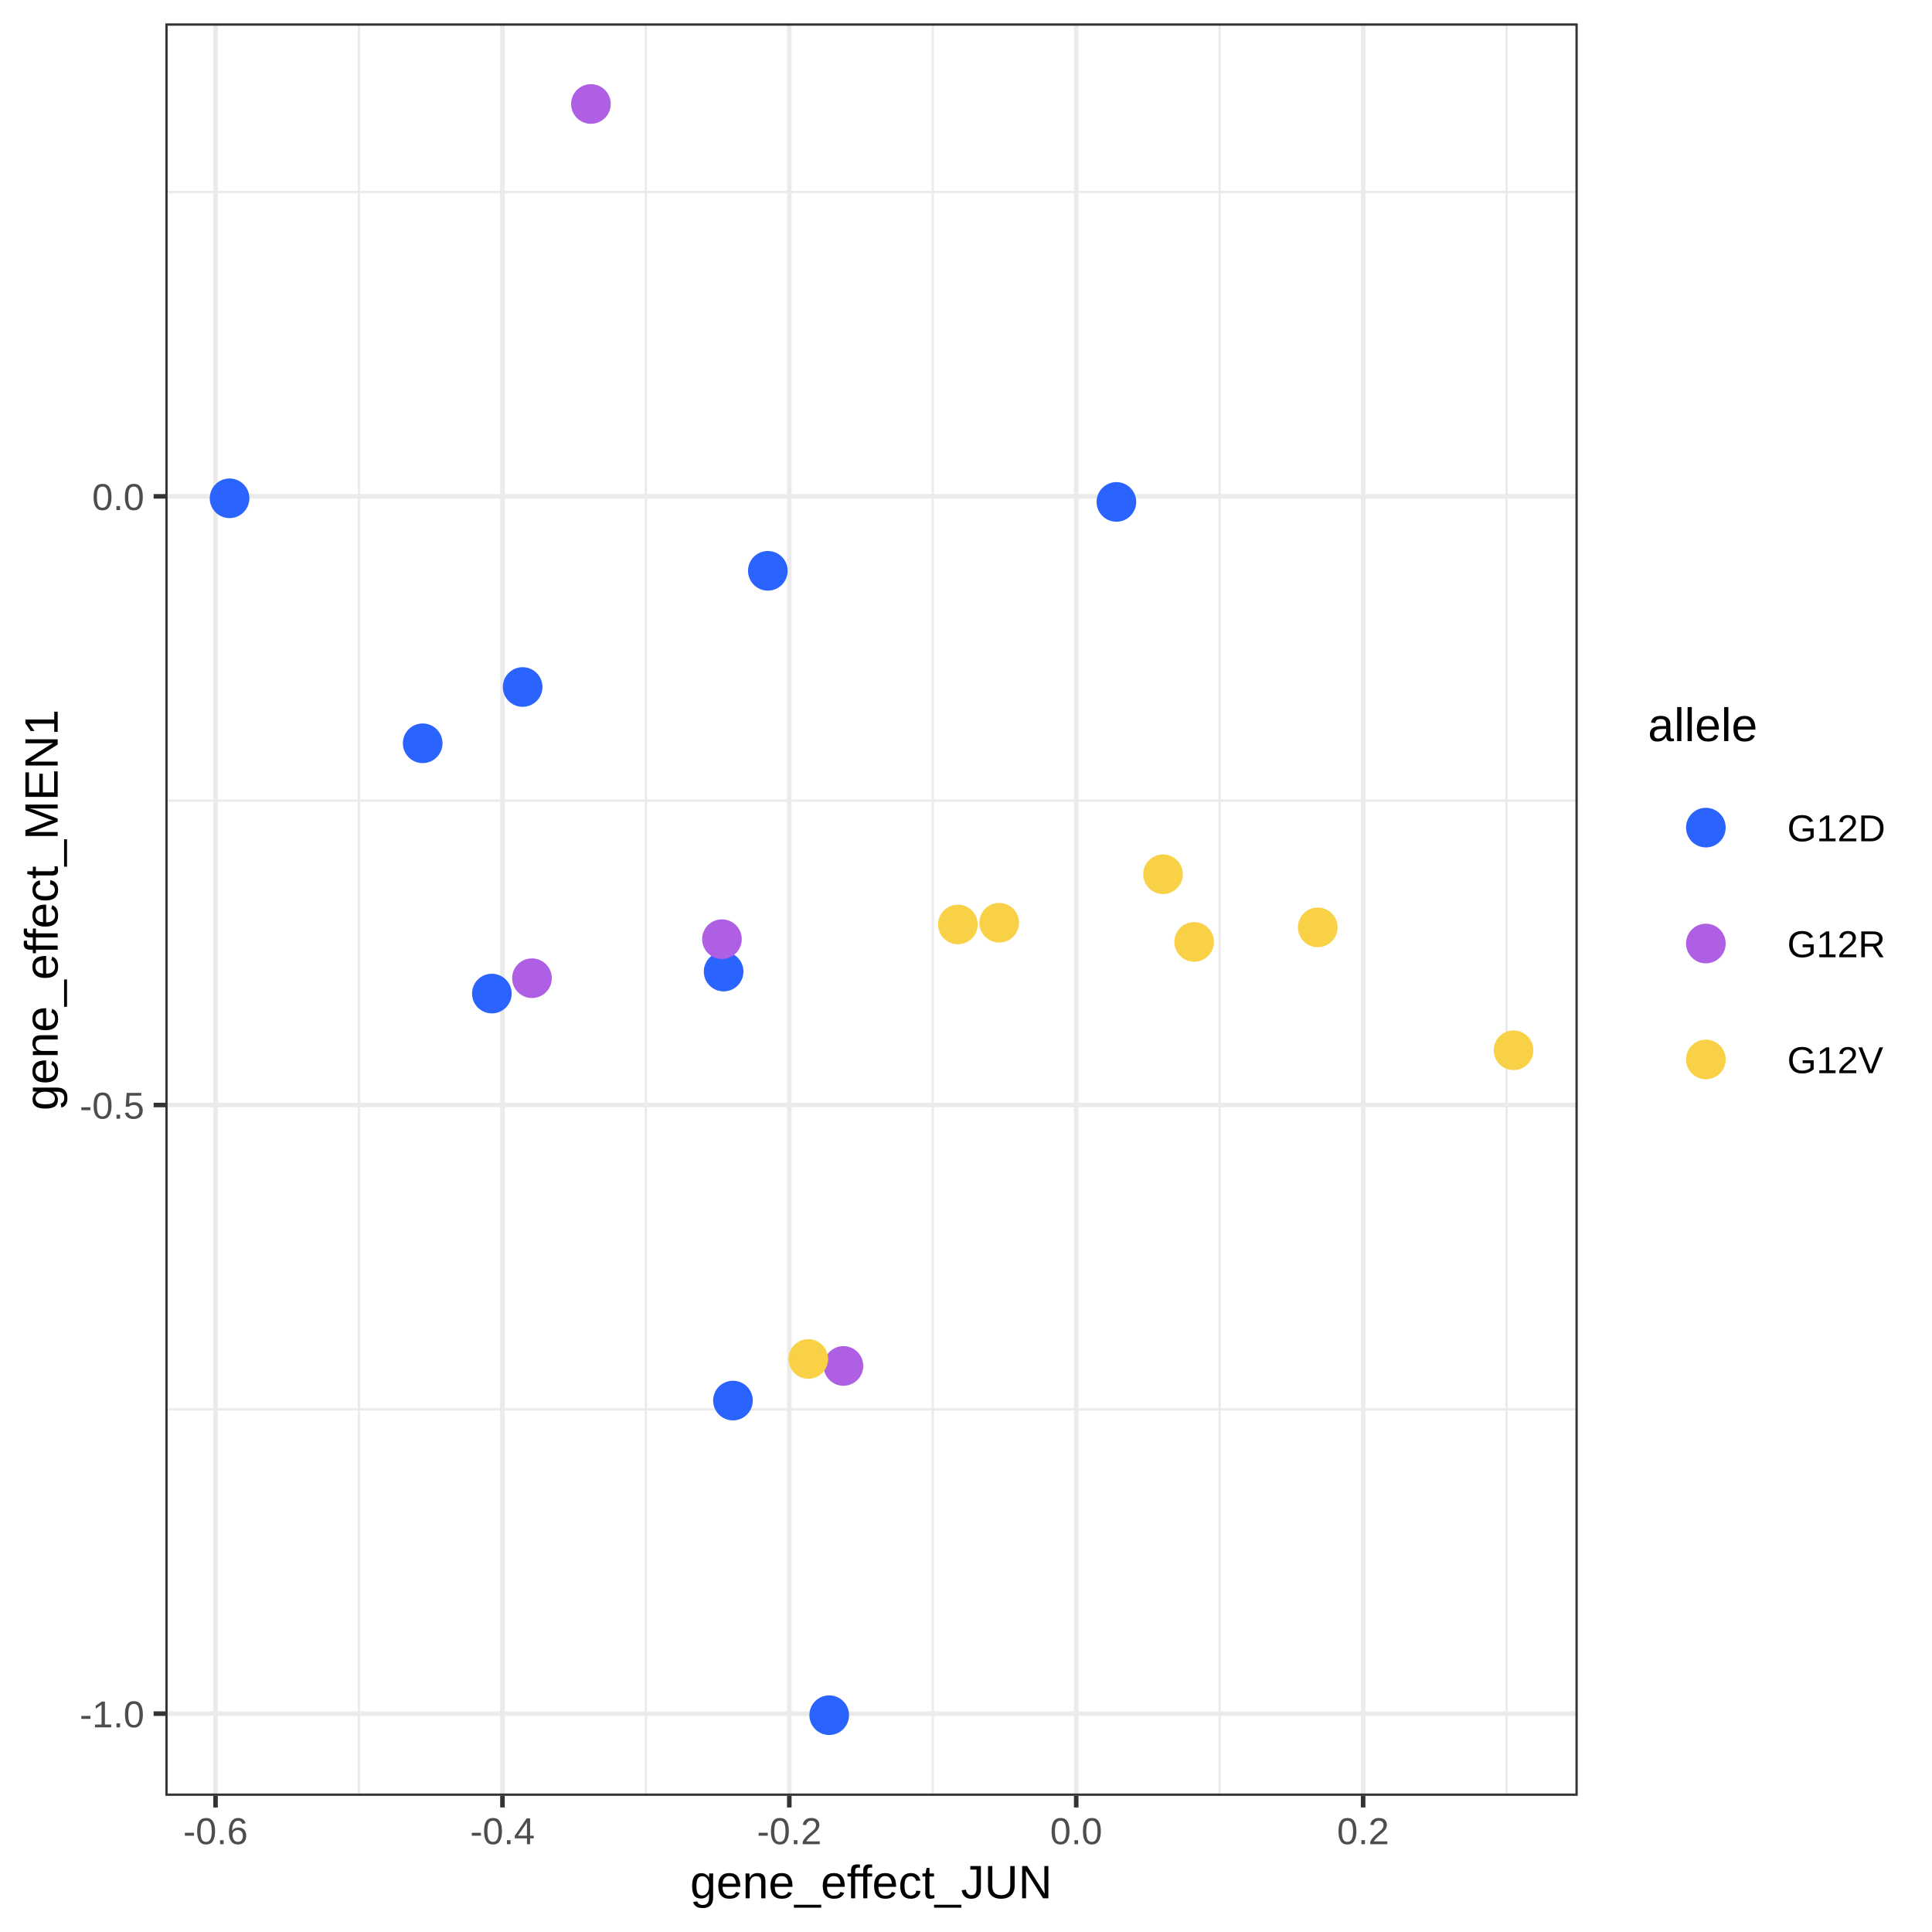
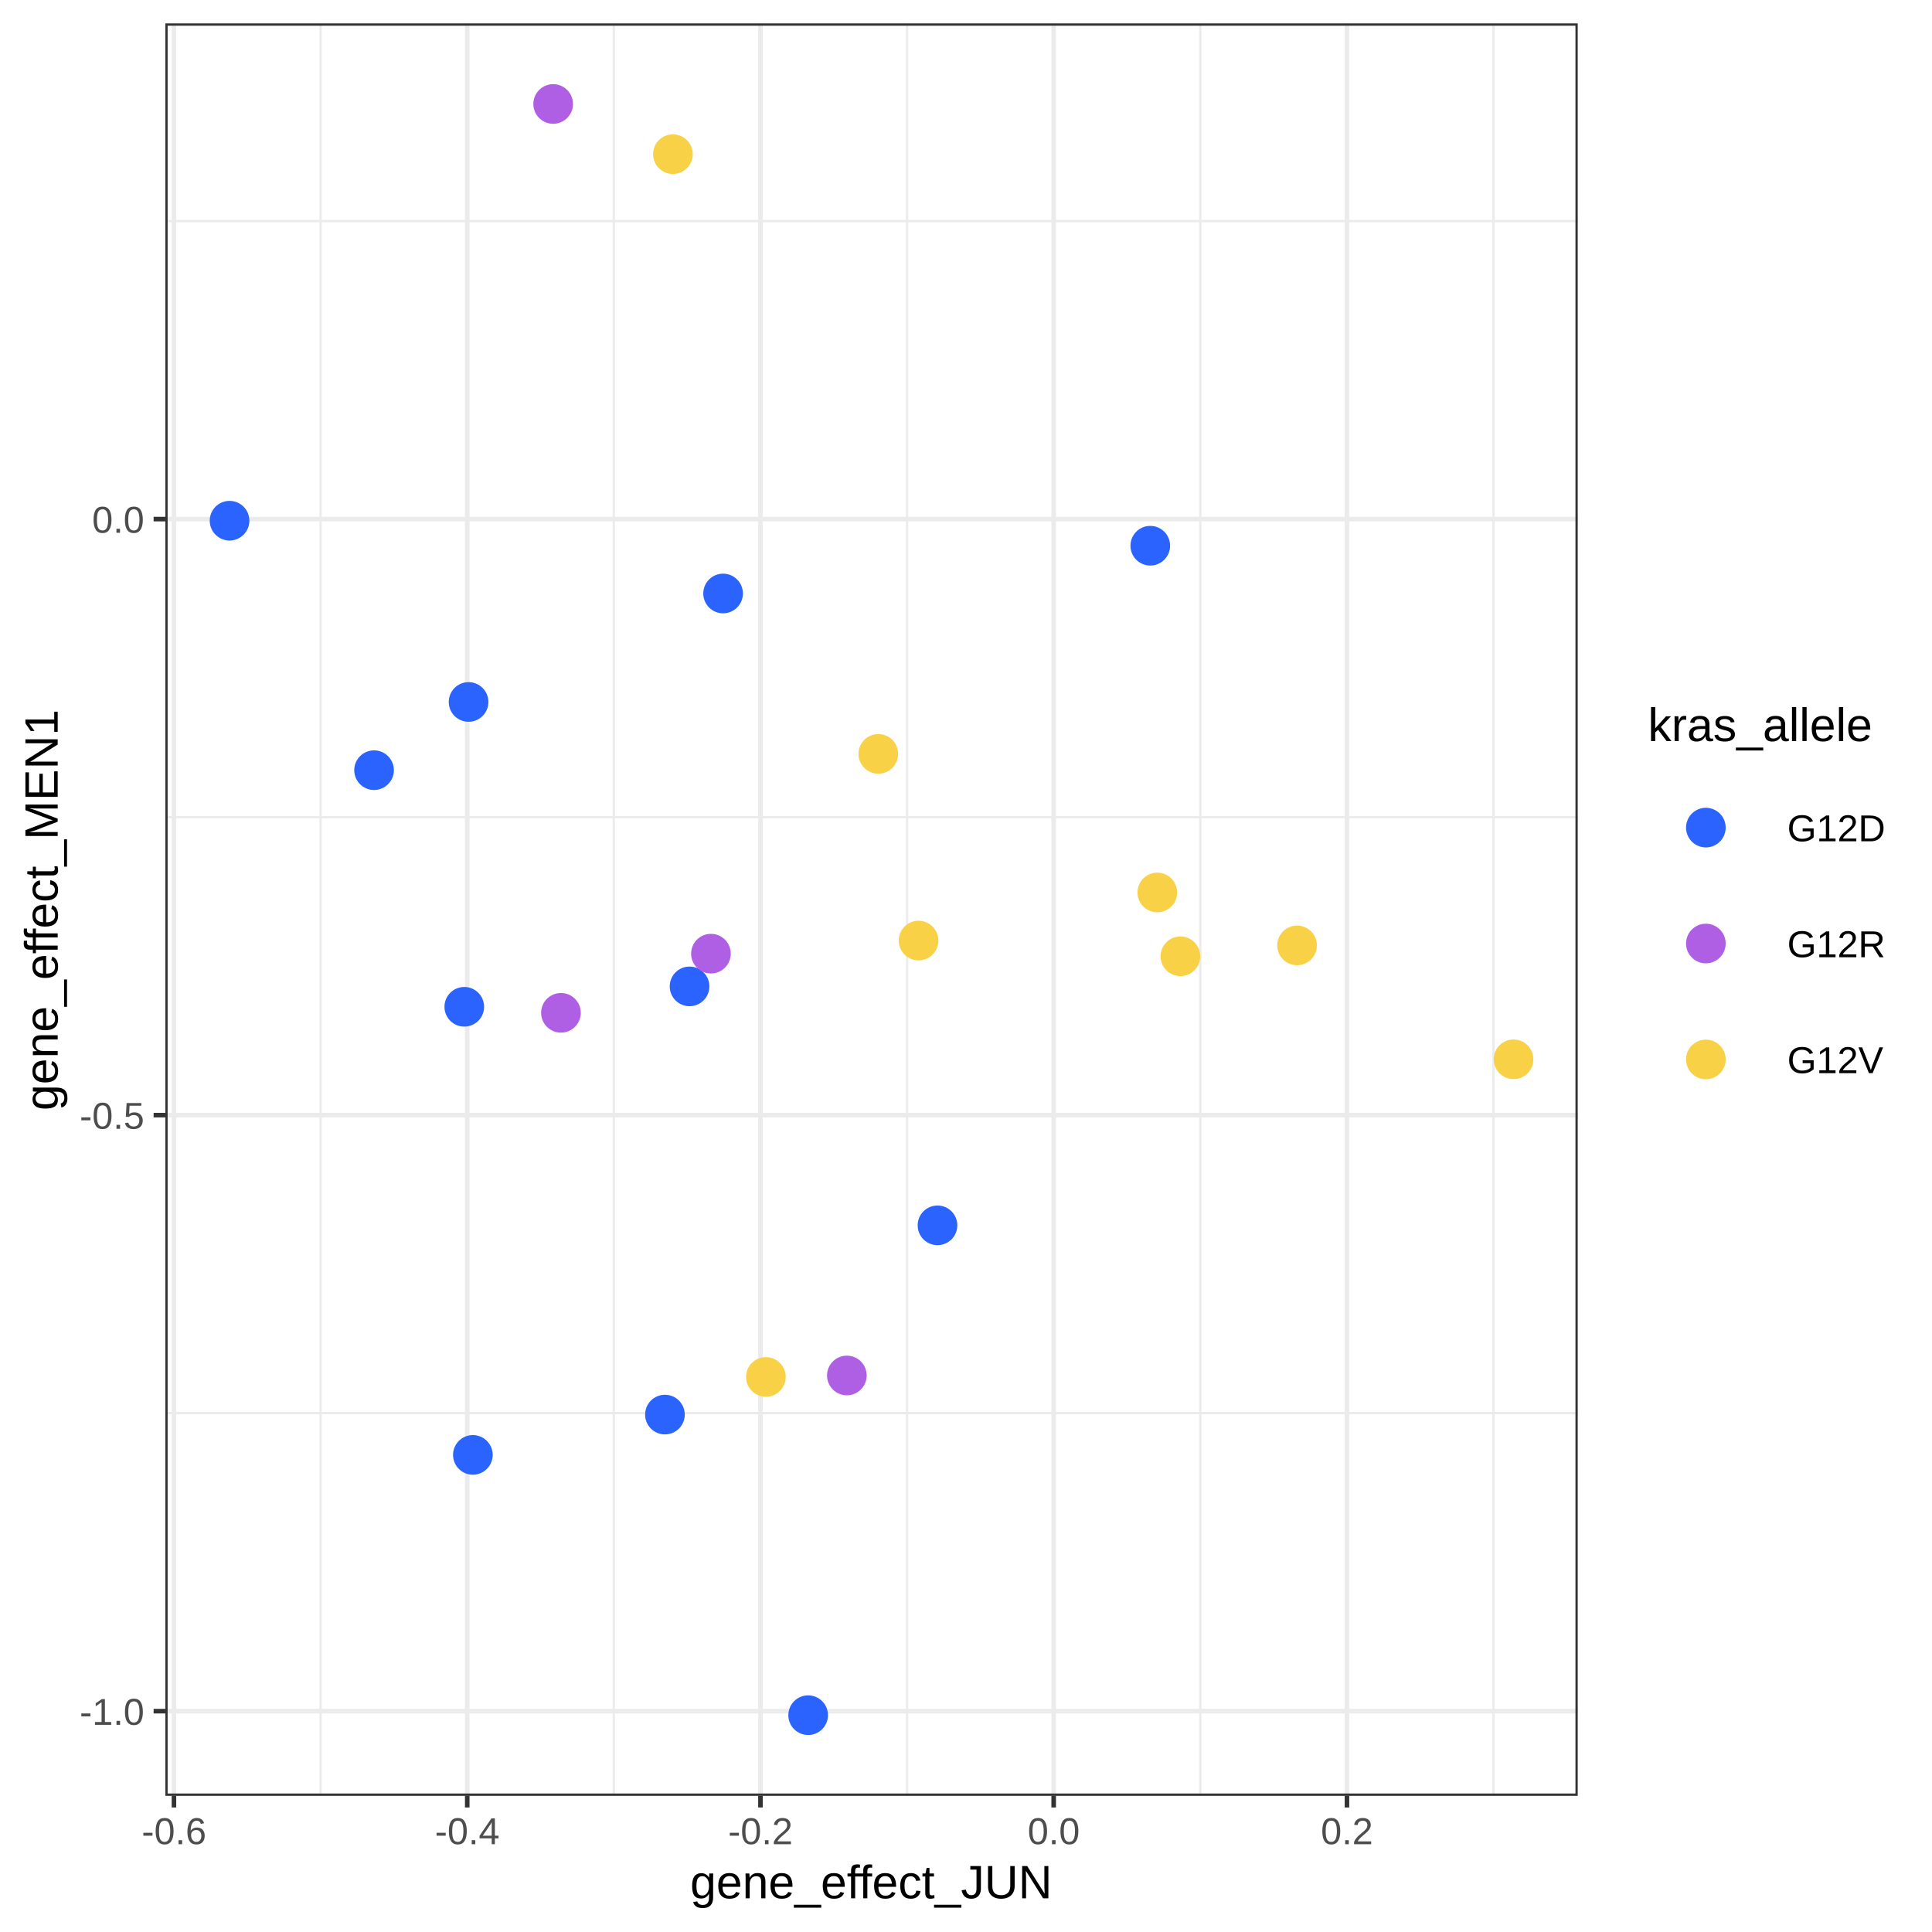
<svg xmlns="http://www.w3.org/2000/svg" viewBox="0 0 288.00 288.00">
  <defs>
    <style type="text/css">
    line, polyline, polygon, path, rect, circle {
      fill: none;
      stroke: #000000;
      stroke-linecap: round;
      stroke-linejoin: round;
      stroke-miterlimit: 10.00;
    }
  </style>
  </defs>
  <rect width="100%" height="100%" style="stroke: none; fill: #FFFFFF;" />
  <rect x="0.00" y="0.00" width="288.00" height="288.00" style="stroke-width: 0.68; stroke: #FFFFFF; fill: #FFFFFF;" />
  <defs>
    <clipPath id="cpMjQuNjV8MjM1LjE5fDI2Ny42OXwzLjQ5">
      <rect x="24.65" y="3.49" width="210.54" height="264.21" />
    </clipPath>
  </defs>
  <rect x="24.65" y="3.49" width="210.54" height="264.21" style="stroke-width: 0.68; stroke: none; fill: #FFFFFF;" clip-path="url(#cpMjQuNjV8MjM1LjE5fDI2Ny42OXwzLjQ5)" />
-   <polyline points="24.65,210.09 235.19,210.09 " style="stroke-width: 0.34; stroke: #EBEBEB; stroke-linecap: butt;" clip-path="url(#cpMjQuNjV8MjM1LjE5fDI2Ny42OXwzLjQ5)" />
-   <polyline points="24.65,119.35 235.19,119.35 " style="stroke-width: 0.34; stroke: #EBEBEB; stroke-linecap: butt;" clip-path="url(#cpMjQuNjV8MjM1LjE5fDI2Ny42OXwzLjQ5)" />
-   <polyline points="24.65,28.62 235.19,28.62 " style="stroke-width: 0.34; stroke: #EBEBEB; stroke-linecap: butt;" clip-path="url(#cpMjQuNjV8MjM1LjE5fDI2Ny42OXwzLjQ5)" />
-   <polyline points="53.51,267.69 53.51,3.49 " style="stroke-width: 0.34; stroke: #EBEBEB; stroke-linecap: butt;" clip-path="url(#cpMjQuNjV8MjM1LjE5fDI2Ny42OXwzLjQ5)" />
-   <polyline points="96.28,267.69 96.28,3.49 " style="stroke-width: 0.34; stroke: #EBEBEB; stroke-linecap: butt;" clip-path="url(#cpMjQuNjV8MjM1LjE5fDI2Ny42OXwzLjQ5)" />
-   <polyline points="139.05,267.69 139.05,3.49 " style="stroke-width: 0.34; stroke: #EBEBEB; stroke-linecap: butt;" clip-path="url(#cpMjQuNjV8MjM1LjE5fDI2Ny42OXwzLjQ5)" />
-   <polyline points="181.81,267.69 181.81,3.49 " style="stroke-width: 0.34; stroke: #EBEBEB; stroke-linecap: butt;" clip-path="url(#cpMjQuNjV8MjM1LjE5fDI2Ny42OXwzLjQ5)" />
-   <polyline points="224.58,267.69 224.58,3.49 " style="stroke-width: 0.34; stroke: #EBEBEB; stroke-linecap: butt;" clip-path="url(#cpMjQuNjV8MjM1LjE5fDI2Ny42OXwzLjQ5)" />
-   <polyline points="24.65,255.45 235.19,255.45 " style="stroke-width: 0.68; stroke: #EBEBEB; stroke-linecap: butt;" clip-path="url(#cpMjQuNjV8MjM1LjE5fDI2Ny42OXwzLjQ5)" />
-   <polyline points="24.65,164.72 235.19,164.72 " style="stroke-width: 0.68; stroke: #EBEBEB; stroke-linecap: butt;" clip-path="url(#cpMjQuNjV8MjM1LjE5fDI2Ny42OXwzLjQ5)" />
-   <polyline points="24.65,73.99 235.19,73.99 " style="stroke-width: 0.68; stroke: #EBEBEB; stroke-linecap: butt;" clip-path="url(#cpMjQuNjV8MjM1LjE5fDI2Ny42OXwzLjQ5)" />
-   <polyline points="32.13,267.69 32.13,3.49 " style="stroke-width: 0.68; stroke: #EBEBEB; stroke-linecap: butt;" clip-path="url(#cpMjQuNjV8MjM1LjE5fDI2Ny42OXwzLjQ5)" />
-   <polyline points="74.90,267.69 74.90,3.49 " style="stroke-width: 0.68; stroke: #EBEBEB; stroke-linecap: butt;" clip-path="url(#cpMjQuNjV8MjM1LjE5fDI2Ny42OXwzLjQ5)" />
-   <polyline points="117.66,267.69 117.66,3.49 " style="stroke-width: 0.68; stroke: #EBEBEB; stroke-linecap: butt;" clip-path="url(#cpMjQuNjV8MjM1LjE5fDI2Ny42OXwzLjQ5)" />
-   <polyline points="160.43,267.69 160.43,3.49 " style="stroke-width: 0.68; stroke: #EBEBEB; stroke-linecap: butt;" clip-path="url(#cpMjQuNjV8MjM1LjE5fDI2Ny42OXwzLjQ5)" />
-   <polyline points="203.20,267.69 203.20,3.49 " style="stroke-width: 0.68; stroke: #EBEBEB; stroke-linecap: butt;" clip-path="url(#cpMjQuNjV8MjM1LjE5fDI2Ny42OXwzLjQ5)" />
-   <circle cx="196.43" cy="138.24" r="1.95pt" style="stroke-width: 0.71; stroke: #F8D147; fill: #F8D147;" clip-path="url(#cpMjQuNjV8MjM1LjE5fDI2Ny42OXwzLjQ5)" />
-   <circle cx="123.61" cy="255.68" r="1.95pt" style="stroke-width: 0.71; stroke: #2B63FF; fill: #2B63FF;" clip-path="url(#cpMjQuNjV8MjM1LjE5fDI2Ny42OXwzLjQ5)" />
-   <circle cx="73.32" cy="148.11" r="1.95pt" style="stroke-width: 0.71; stroke: #2B63FF; fill: #2B63FF;" clip-path="url(#cpMjQuNjV8MjM1LjE5fDI2Ny42OXwzLjQ5)" />
-   <circle cx="148.95" cy="137.55" r="1.95pt" style="stroke-width: 0.71; stroke: #F8D147; fill: #F8D147;" clip-path="url(#cpMjQuNjV8MjM1LjE5fDI2Ny42OXwzLjQ5)" />
-   <circle cx="125.73" cy="203.62" r="1.95pt" style="stroke-width: 0.71; stroke: #AF5FE4; fill: #AF5FE4;" clip-path="url(#cpMjQuNjV8MjM1LjE5fDI2Ny42OXwzLjQ5)" />
-   <circle cx="178.01" cy="140.41" r="1.95pt" style="stroke-width: 0.71; stroke: #F8D147; fill: #F8D147;" clip-path="url(#cpMjQuNjV8MjM1LjE5fDI2Ny42OXwzLjQ5)" />
-   <circle cx="166.42" cy="74.82" r="1.95pt" style="stroke-width: 0.71; stroke: #2B63FF; fill: #2B63FF;" clip-path="url(#cpMjQuNjV8MjM1LjE5fDI2Ny42OXwzLjQ5)" />
-   <circle cx="107.87" cy="144.83" r="1.95pt" style="stroke-width: 0.71; stroke: #2B63FF; fill: #2B63FF;" clip-path="url(#cpMjQuNjV8MjM1LjE5fDI2Ny42OXwzLjQ5)" />
-   <circle cx="173.37" cy="130.32" r="1.95pt" style="stroke-width: 0.71; stroke: #F8D147; fill: #F8D147;" clip-path="url(#cpMjQuNjV8MjM1LjE5fDI2Ny42OXwzLjQ5)" />
-   <circle cx="34.22" cy="74.28" r="1.95pt" style="stroke-width: 0.71; stroke: #2B63FF; fill: #2B63FF;" clip-path="url(#cpMjQuNjV8MjM1LjE5fDI2Ny42OXwzLjQ5)" />
-   <circle cx="120.49" cy="202.58" r="1.95pt" style="stroke-width: 0.71; stroke: #F8D147; fill: #F8D147;" clip-path="url(#cpMjQuNjV8MjM1LjE5fDI2Ny42OXwzLjQ5)" />
-   <circle cx="88.09" cy="15.50" r="1.95pt" style="stroke-width: 0.71; stroke: #AF5FE4; fill: #AF5FE4;" clip-path="url(#cpMjQuNjV8MjM1LjE5fDI2Ny42OXwzLjQ5)" />
-   <circle cx="114.46" cy="85.09" r="1.95pt" style="stroke-width: 0.71; stroke: #2B63FF; fill: #2B63FF;" clip-path="url(#cpMjQuNjV8MjM1LjE5fDI2Ny42OXwzLjQ5)" />
-   <circle cx="79.30" cy="145.82" r="1.95pt" style="stroke-width: 0.71; stroke: #AF5FE4; fill: #AF5FE4;" clip-path="url(#cpMjQuNjV8MjM1LjE5fDI2Ny42OXwzLjQ5)" />
-   <circle cx="225.62" cy="156.56" r="1.95pt" style="stroke-width: 0.71; stroke: #F8D147; fill: #F8D147;" clip-path="url(#cpMjQuNjV8MjM1LjE5fDI2Ny42OXwzLjQ5)" />
-   <circle cx="109.26" cy="208.78" r="1.95pt" style="stroke-width: 0.71; stroke: #2B63FF; fill: #2B63FF;" clip-path="url(#cpMjQuNjV8MjM1LjE5fDI2Ny42OXwzLjQ5)" />
-   <circle cx="107.62" cy="140.00" r="1.95pt" style="stroke-width: 0.71; stroke: #AF5FE4; fill: #AF5FE4;" clip-path="url(#cpMjQuNjV8MjM1LjE5fDI2Ny42OXwzLjQ5)" />
-   <circle cx="63.01" cy="110.80" r="1.95pt" style="stroke-width: 0.71; stroke: #2B63FF; fill: #2B63FF;" clip-path="url(#cpMjQuNjV8MjM1LjE5fDI2Ny42OXwzLjQ5)" />
-   <circle cx="77.91" cy="102.41" r="1.95pt" style="stroke-width: 0.71; stroke: #2B63FF; fill: #2B63FF;" clip-path="url(#cpMjQuNjV8MjM1LjE5fDI2Ny42OXwzLjQ5)" />
-   <circle cx="142.79" cy="137.81" r="1.95pt" style="stroke-width: 0.71; stroke: #F8D147; fill: #F8D147;" clip-path="url(#cpMjQuNjV8MjM1LjE5fDI2Ny42OXwzLjQ5)" />
+   <polyline points="24.65,210.65 235.19,210.65 " style="stroke-width: 0.34; stroke: #EBEBEB; stroke-linecap: butt;" clip-path="url(#cpMjQuNjV8MjM1LjE5fDI2Ny42OXwzLjQ5)" />
+   <polyline points="24.65,121.81 235.19,121.81 " style="stroke-width: 0.34; stroke: #EBEBEB; stroke-linecap: butt;" clip-path="url(#cpMjQuNjV8MjM1LjE5fDI2Ny42OXwzLjQ5)" />
+   <polyline points="24.65,32.96 235.19,32.96 " style="stroke-width: 0.34; stroke: #EBEBEB; stroke-linecap: butt;" clip-path="url(#cpMjQuNjV8MjM1LjE5fDI2Ny42OXwzLjQ5)" />
+   <polyline points="47.79,267.69 47.79,3.49 " style="stroke-width: 0.34; stroke: #EBEBEB; stroke-linecap: butt;" clip-path="url(#cpMjQuNjV8MjM1LjE5fDI2Ny42OXwzLjQ5)" />
+   <polyline points="91.50,267.69 91.50,3.49 " style="stroke-width: 0.34; stroke: #EBEBEB; stroke-linecap: butt;" clip-path="url(#cpMjQuNjV8MjM1LjE5fDI2Ny42OXwzLjQ5)" />
+   <polyline points="135.22,267.69 135.22,3.49 " style="stroke-width: 0.34; stroke: #EBEBEB; stroke-linecap: butt;" clip-path="url(#cpMjQuNjV8MjM1LjE5fDI2Ny42OXwzLjQ5)" />
+   <polyline points="178.93,267.69 178.93,3.49 " style="stroke-width: 0.34; stroke: #EBEBEB; stroke-linecap: butt;" clip-path="url(#cpMjQuNjV8MjM1LjE5fDI2Ny42OXwzLjQ5)" />
+   <polyline points="222.64,267.69 222.64,3.49 " style="stroke-width: 0.34; stroke: #EBEBEB; stroke-linecap: butt;" clip-path="url(#cpMjQuNjV8MjM1LjE5fDI2Ny42OXwzLjQ5)" />
+   <polyline points="24.65,255.08 235.19,255.08 " style="stroke-width: 0.68; stroke: #EBEBEB; stroke-linecap: butt;" clip-path="url(#cpMjQuNjV8MjM1LjE5fDI2Ny42OXwzLjQ5)" />
+   <polyline points="24.65,166.23 235.19,166.23 " style="stroke-width: 0.68; stroke: #EBEBEB; stroke-linecap: butt;" clip-path="url(#cpMjQuNjV8MjM1LjE5fDI2Ny42OXwzLjQ5)" />
+   <polyline points="24.65,77.38 235.19,77.38 " style="stroke-width: 0.68; stroke: #EBEBEB; stroke-linecap: butt;" clip-path="url(#cpMjQuNjV8MjM1LjE5fDI2Ny42OXwzLjQ5)" />
+   <polyline points="25.93,267.69 25.93,3.49 " style="stroke-width: 0.68; stroke: #EBEBEB; stroke-linecap: butt;" clip-path="url(#cpMjQuNjV8MjM1LjE5fDI2Ny42OXwzLjQ5)" />
+   <polyline points="69.65,267.69 69.65,3.49 " style="stroke-width: 0.68; stroke: #EBEBEB; stroke-linecap: butt;" clip-path="url(#cpMjQuNjV8MjM1LjE5fDI2Ny42OXwzLjQ5)" />
+   <polyline points="113.36,267.69 113.36,3.49 " style="stroke-width: 0.68; stroke: #EBEBEB; stroke-linecap: butt;" clip-path="url(#cpMjQuNjV8MjM1LjE5fDI2Ny42OXwzLjQ5)" />
+   <polyline points="157.07,267.69 157.07,3.49 " style="stroke-width: 0.68; stroke: #EBEBEB; stroke-linecap: butt;" clip-path="url(#cpMjQuNjV8MjM1LjE5fDI2Ny42OXwzLjQ5)" />
+   <polyline points="200.79,267.69 200.79,3.49 " style="stroke-width: 0.68; stroke: #EBEBEB; stroke-linecap: butt;" clip-path="url(#cpMjQuNjV8MjM1LjE5fDI2Ny42OXwzLjQ5)" />
+   <circle cx="193.35" cy="140.93" r="1.95pt" style="stroke-width: 0.71; stroke: #F8D147; fill: #F8D147;" clip-path="url(#cpMjQuNjV8MjM1LjE5fDI2Ny42OXwzLjQ5)" />
+   <circle cx="120.47" cy="255.68" r="1.95pt" style="stroke-width: 0.71; stroke: #2B63FF; fill: #2B63FF;" clip-path="url(#cpMjQuNjV8MjM1LjE5fDI2Ny42OXwzLjQ5)" />
+   <circle cx="69.21" cy="150.08" r="1.95pt" style="stroke-width: 0.71; stroke: #2B63FF; fill: #2B63FF;" clip-path="url(#cpMjQuNjV8MjM1LjE5fDI2Ny42OXwzLjQ5)" />
+   <circle cx="126.24" cy="205.04" r="1.95pt" style="stroke-width: 0.71; stroke: #AF5FE4; fill: #AF5FE4;" clip-path="url(#cpMjQuNjV8MjM1LjE5fDI2Ny42OXwzLjQ5)" />
+   <circle cx="175.96" cy="142.55" r="1.95pt" style="stroke-width: 0.71; stroke: #F8D147; fill: #F8D147;" clip-path="url(#cpMjQuNjV8MjM1LjE5fDI2Ny42OXwzLjQ5)" />
+   <circle cx="139.75" cy="182.66" r="1.95pt" style="stroke-width: 0.71; stroke: #2B63FF; fill: #2B63FF;" clip-path="url(#cpMjQuNjV8MjM1LjE5fDI2Ny42OXwzLjQ5)" />
+   <circle cx="171.47" cy="81.35" r="1.95pt" style="stroke-width: 0.71; stroke: #2B63FF; fill: #2B63FF;" clip-path="url(#cpMjQuNjV8MjM1LjE5fDI2Ny42OXwzLjQ5)" />
+   <circle cx="102.79" cy="147.04" r="1.95pt" style="stroke-width: 0.71; stroke: #2B63FF; fill: #2B63FF;" clip-path="url(#cpMjQuNjV8MjM1LjE5fDI2Ny42OXwzLjQ5)" />
+   <circle cx="172.52" cy="133.04" r="1.95pt" style="stroke-width: 0.71; stroke: #F8D147; fill: #F8D147;" clip-path="url(#cpMjQuNjV8MjM1LjE5fDI2Ny42OXwzLjQ5)" />
+   <circle cx="34.22" cy="77.62" r="1.95pt" style="stroke-width: 0.71; stroke: #2B63FF; fill: #2B63FF;" clip-path="url(#cpMjQuNjV8MjM1LjE5fDI2Ny42OXwzLjQ5)" />
+   <circle cx="114.17" cy="205.26" r="1.95pt" style="stroke-width: 0.71; stroke: #F8D147; fill: #F8D147;" clip-path="url(#cpMjQuNjV8MjM1LjE5fDI2Ny42OXwzLjQ5)" />
+   <circle cx="82.46" cy="15.50" r="1.95pt" style="stroke-width: 0.71; stroke: #AF5FE4; fill: #AF5FE4;" clip-path="url(#cpMjQuNjV8MjM1LjE5fDI2Ny42OXwzLjQ5)" />
+   <circle cx="107.79" cy="88.47" r="1.95pt" style="stroke-width: 0.71; stroke: #2B63FF; fill: #2B63FF;" clip-path="url(#cpMjQuNjV8MjM1LjE5fDI2Ny42OXwzLjQ5)" />
+   <circle cx="83.62" cy="150.98" r="1.95pt" style="stroke-width: 0.71; stroke: #AF5FE4; fill: #AF5FE4;" clip-path="url(#cpMjQuNjV8MjM1LjE5fDI2Ny42OXwzLjQ5)" />
+   <circle cx="225.62" cy="157.91" r="1.95pt" style="stroke-width: 0.71; stroke: #F8D147; fill: #F8D147;" clip-path="url(#cpMjQuNjV8MjM1LjE5fDI2Ny42OXwzLjQ5)" />
+   <circle cx="99.12" cy="210.87" r="1.95pt" style="stroke-width: 0.71; stroke: #2B63FF; fill: #2B63FF;" clip-path="url(#cpMjQuNjV8MjM1LjE5fDI2Ny42OXwzLjQ5)" />
+   <circle cx="105.98" cy="142.16" r="1.95pt" style="stroke-width: 0.71; stroke: #AF5FE4; fill: #AF5FE4;" clip-path="url(#cpMjQuNjV8MjM1LjE5fDI2Ny42OXwzLjQ5)" />
+   <circle cx="55.76" cy="114.81" r="1.95pt" style="stroke-width: 0.71; stroke: #2B63FF; fill: #2B63FF;" clip-path="url(#cpMjQuNjV8MjM1LjE5fDI2Ny42OXwzLjQ5)" />
+   <circle cx="69.85" cy="104.64" r="1.95pt" style="stroke-width: 0.71; stroke: #2B63FF; fill: #2B63FF;" clip-path="url(#cpMjQuNjV8MjM1LjE5fDI2Ny42OXwzLjQ5)" />
+   <circle cx="136.93" cy="140.21" r="1.95pt" style="stroke-width: 0.71; stroke: #F8D147; fill: #F8D147;" clip-path="url(#cpMjQuNjV8MjM1LjE5fDI2Ny42OXwzLjQ5)" />
+   <circle cx="130.93" cy="112.38" r="1.95pt" style="stroke-width: 0.71; stroke: #F8D147; fill: #F8D147;" clip-path="url(#cpMjQuNjV8MjM1LjE5fDI2Ny42OXwzLjQ5)" />
+   <circle cx="70.49" cy="216.88" r="1.95pt" style="stroke-width: 0.71; stroke: #2B63FF; fill: #2B63FF;" clip-path="url(#cpMjQuNjV8MjM1LjE5fDI2Ny42OXwzLjQ5)" />
+   <circle cx="100.31" cy="22.98" r="1.95pt" style="stroke-width: 0.71; stroke: #F8D147; fill: #F8D147;" clip-path="url(#cpMjQuNjV8MjM1LjE5fDI2Ny42OXwzLjQ5)" />
  <rect x="24.65" y="3.49" width="210.54" height="264.21" style="stroke-width: 0.68; stroke: #333333;" clip-path="url(#cpMjQuNjV8MjM1LjE5fDI2Ny42OXwzLjQ5)" />
  <defs>
    <clipPath id="cpMC4wMHwyODguMDB8Mjg4LjAwfDAuMDA=">
      <rect x="0.00" y="0.00" width="288.00" height="288.00" />
    </clipPath>
  </defs>
  <g clip-path="url(#cpMC4wMHwyODguMDB8Mjg4LjAwfDAuMDA=)">
-     <text x="11.87" y="257.49" style="font-size: 5.60px; fill: #4D4D4D; font-family: Arial;" textLength="9.64px" lengthAdjust="spacingAndGlyphs">-1.0</text>
+     <text x="11.87" y="257.12" style="font-size: 5.60px; fill: #4D4D4D; font-family: Arial;" textLength="9.64px" lengthAdjust="spacingAndGlyphs">-1.0</text>
  </g>
  <g clip-path="url(#cpMC4wMHwyODguMDB8Mjg4LjAwfDAuMDA=)">
-     <text x="11.87" y="166.76" style="font-size: 5.60px; fill: #4D4D4D; font-family: Arial;" textLength="9.64px" lengthAdjust="spacingAndGlyphs">-0.5</text>
+     <text x="11.87" y="168.27" style="font-size: 5.60px; fill: #4D4D4D; font-family: Arial;" textLength="9.64px" lengthAdjust="spacingAndGlyphs">-0.5</text>
  </g>
  <g clip-path="url(#cpMC4wMHwyODguMDB8Mjg4LjAwfDAuMDA=)">
-     <text x="13.73" y="76.03" style="font-size: 5.60px; fill: #4D4D4D; font-family: Arial;" textLength="7.78px" lengthAdjust="spacingAndGlyphs">0.0</text>
+     <text x="13.73" y="79.42" style="font-size: 5.60px; fill: #4D4D4D; font-family: Arial;" textLength="7.78px" lengthAdjust="spacingAndGlyphs">0.0</text>
  </g>
-   <polyline points="22.90,255.45 24.65,255.45 " style="stroke-width: 0.68; stroke: #333333; stroke-linecap: butt;" clip-path="url(#cpMC4wMHwyODguMDB8Mjg4LjAwfDAuMDA=)" />
-   <polyline points="22.90,164.72 24.65,164.72 " style="stroke-width: 0.68; stroke: #333333; stroke-linecap: butt;" clip-path="url(#cpMC4wMHwyODguMDB8Mjg4LjAwfDAuMDA=)" />
-   <polyline points="22.90,73.99 24.65,73.99 " style="stroke-width: 0.68; stroke: #333333; stroke-linecap: butt;" clip-path="url(#cpMC4wMHwyODguMDB8Mjg4LjAwfDAuMDA=)" />
-   <polyline points="32.13,269.44 32.13,267.69 " style="stroke-width: 0.68; stroke: #333333; stroke-linecap: butt;" clip-path="url(#cpMC4wMHwyODguMDB8Mjg4LjAwfDAuMDA=)" />
-   <polyline points="74.90,269.44 74.90,267.69 " style="stroke-width: 0.68; stroke: #333333; stroke-linecap: butt;" clip-path="url(#cpMC4wMHwyODguMDB8Mjg4LjAwfDAuMDA=)" />
-   <polyline points="117.66,269.44 117.66,267.69 " style="stroke-width: 0.68; stroke: #333333; stroke-linecap: butt;" clip-path="url(#cpMC4wMHwyODguMDB8Mjg4LjAwfDAuMDA=)" />
-   <polyline points="160.43,269.44 160.43,267.69 " style="stroke-width: 0.68; stroke: #333333; stroke-linecap: butt;" clip-path="url(#cpMC4wMHwyODguMDB8Mjg4LjAwfDAuMDA=)" />
-   <polyline points="203.20,269.44 203.20,267.69 " style="stroke-width: 0.68; stroke: #333333; stroke-linecap: butt;" clip-path="url(#cpMC4wMHwyODguMDB8Mjg4LjAwfDAuMDA=)" />
+   <polyline points="22.90,255.08 24.65,255.08 " style="stroke-width: 0.68; stroke: #333333; stroke-linecap: butt;" clip-path="url(#cpMC4wMHwyODguMDB8Mjg4LjAwfDAuMDA=)" />
+   <polyline points="22.90,166.23 24.65,166.23 " style="stroke-width: 0.68; stroke: #333333; stroke-linecap: butt;" clip-path="url(#cpMC4wMHwyODguMDB8Mjg4LjAwfDAuMDA=)" />
+   <polyline points="22.90,77.38 24.65,77.38 " style="stroke-width: 0.68; stroke: #333333; stroke-linecap: butt;" clip-path="url(#cpMC4wMHwyODguMDB8Mjg4LjAwfDAuMDA=)" />
+   <polyline points="25.93,269.44 25.93,267.69 " style="stroke-width: 0.68; stroke: #333333; stroke-linecap: butt;" clip-path="url(#cpMC4wMHwyODguMDB8Mjg4LjAwfDAuMDA=)" />
+   <polyline points="69.65,269.44 69.65,267.69 " style="stroke-width: 0.68; stroke: #333333; stroke-linecap: butt;" clip-path="url(#cpMC4wMHwyODguMDB8Mjg4LjAwfDAuMDA=)" />
+   <polyline points="113.36,269.44 113.36,267.69 " style="stroke-width: 0.68; stroke: #333333; stroke-linecap: butt;" clip-path="url(#cpMC4wMHwyODguMDB8Mjg4LjAwfDAuMDA=)" />
+   <polyline points="157.07,269.44 157.07,267.69 " style="stroke-width: 0.68; stroke: #333333; stroke-linecap: butt;" clip-path="url(#cpMC4wMHwyODguMDB8Mjg4LjAwfDAuMDA=)" />
+   <polyline points="200.79,269.44 200.79,267.69 " style="stroke-width: 0.68; stroke: #333333; stroke-linecap: butt;" clip-path="url(#cpMC4wMHwyODguMDB8Mjg4LjAwfDAuMDA=)" />
  <g clip-path="url(#cpMC4wMHwyODguMDB8Mjg4LjAwfDAuMDA=)">
-     <text x="27.31" y="274.91" style="font-size: 5.60px; fill: #4D4D4D; font-family: Arial;" textLength="9.64px" lengthAdjust="spacingAndGlyphs">-0.6</text>
+     <text x="21.12" y="274.91" style="font-size: 5.60px; fill: #4D4D4D; font-family: Arial;" textLength="9.64px" lengthAdjust="spacingAndGlyphs">-0.6</text>
  </g>
  <g clip-path="url(#cpMC4wMHwyODguMDB8Mjg4LjAwfDAuMDA=)">
-     <text x="70.08" y="274.91" style="font-size: 5.60px; fill: #4D4D4D; font-family: Arial;" textLength="9.64px" lengthAdjust="spacingAndGlyphs">-0.4</text>
+     <text x="64.83" y="274.91" style="font-size: 5.60px; fill: #4D4D4D; font-family: Arial;" textLength="9.64px" lengthAdjust="spacingAndGlyphs">-0.4</text>
  </g>
  <g clip-path="url(#cpMC4wMHwyODguMDB8Mjg4LjAwfDAuMDA=)">
-     <text x="112.84" y="274.91" style="font-size: 5.60px; fill: #4D4D4D; font-family: Arial;" textLength="9.64px" lengthAdjust="spacingAndGlyphs">-0.2</text>
+     <text x="108.54" y="274.91" style="font-size: 5.60px; fill: #4D4D4D; font-family: Arial;" textLength="9.64px" lengthAdjust="spacingAndGlyphs">-0.2</text>
  </g>
  <g clip-path="url(#cpMC4wMHwyODguMDB8Mjg4LjAwfDAuMDA=)">
-     <text x="156.54" y="274.91" style="font-size: 5.60px; fill: #4D4D4D; font-family: Arial;" textLength="7.78px" lengthAdjust="spacingAndGlyphs">0.0</text>
+     <text x="153.19" y="274.91" style="font-size: 5.60px; fill: #4D4D4D; font-family: Arial;" textLength="7.78px" lengthAdjust="spacingAndGlyphs">0.0</text>
  </g>
  <g clip-path="url(#cpMC4wMHwyODguMDB8Mjg4LjAwfDAuMDA=)">
-     <text x="199.31" y="274.91" style="font-size: 5.60px; fill: #4D4D4D; font-family: Arial;" textLength="7.78px" lengthAdjust="spacingAndGlyphs">0.2</text>
+     <text x="196.90" y="274.91" style="font-size: 5.60px; fill: #4D4D4D; font-family: Arial;" textLength="7.78px" lengthAdjust="spacingAndGlyphs">0.2</text>
  </g>
  <g clip-path="url(#cpMC4wMHwyODguMDB8Mjg4LjAwfDAuMDA=)">
    <text x="102.88" y="282.98" style="font-size: 7.00px; font-family: Arial;" textLength="54.08px" lengthAdjust="spacingAndGlyphs">gene_effect_JUN</text>
  </g>
  <g clip-path="url(#cpMC4wMHwyODguMDB8Mjg4LjAwfDAuMDA=)">
    <text transform="translate(8.60,165.55) rotate(-90)" style="font-size: 7.00px; font-family: Arial;" textLength="59.92px" lengthAdjust="spacingAndGlyphs">gene_effect_MEN1</text>
  </g>
  <rect x="242.16" y="101.12" width="42.35" height="68.94" style="stroke-width: 0.68; stroke: none; fill: #FFFFFF;" clip-path="url(#cpMC4wMHwyODguMDB8Mjg4LjAwfDAuMDA=)" />
  <g clip-path="url(#cpMC4wMHwyODguMDB8Mjg4LjAwfDAuMDA=)">
-     <text x="245.65" y="110.48" style="font-size: 7.00px; font-family: Arial;" textLength="16.34px" lengthAdjust="spacingAndGlyphs">allele</text>
+     <text x="245.65" y="110.48" style="font-size: 7.00px; font-family: Arial;" textLength="33.45px" lengthAdjust="spacingAndGlyphs">kras_allele</text>
  </g>
  <rect x="245.65" y="114.73" width="17.28" height="17.28" style="stroke-width: 0.68; stroke: none; fill: #FFFFFF;" clip-path="url(#cpMC4wMHwyODguMDB8Mjg4LjAwfDAuMDA=)" />
  <circle cx="254.29" cy="123.37" r="1.95pt" style="stroke-width: 0.71; stroke: #2B63FF; fill: #2B63FF;" clip-path="url(#cpMC4wMHwyODguMDB8Mjg4LjAwfDAuMDA=)" />
  <rect x="245.65" y="132.01" width="17.28" height="17.28" style="stroke-width: 0.68; stroke: none; fill: #FFFFFF;" clip-path="url(#cpMC4wMHwyODguMDB8Mjg4LjAwfDAuMDA=)" />
  <circle cx="254.29" cy="140.65" r="1.95pt" style="stroke-width: 0.71; stroke: #AF5FE4; fill: #AF5FE4;" clip-path="url(#cpMC4wMHwyODguMDB8Mjg4LjAwfDAuMDA=)" />
  <rect x="245.65" y="149.29" width="17.28" height="17.28" style="stroke-width: 0.68; stroke: none; fill: #FFFFFF;" clip-path="url(#cpMC4wMHwyODguMDB8Mjg4LjAwfDAuMDA=)" />
  <circle cx="254.29" cy="157.93" r="1.95pt" style="stroke-width: 0.71; stroke: #F8D147; fill: #F8D147;" clip-path="url(#cpMC4wMHwyODguMDB8Mjg4LjAwfDAuMDA=)" />
  <g clip-path="url(#cpMC4wMHwyODguMDB8Mjg4LjAwfDAuMDA=)">
    <text x="266.42" y="125.41" style="font-size: 5.60px; font-family: Arial;" textLength="14.61px" lengthAdjust="spacingAndGlyphs">G12D</text>
  </g>
  <g clip-path="url(#cpMC4wMHwyODguMDB8Mjg4LjAwfDAuMDA=)">
    <text x="266.42" y="142.69" style="font-size: 5.60px; font-family: Arial;" textLength="14.61px" lengthAdjust="spacingAndGlyphs">G12R</text>
  </g>
  <g clip-path="url(#cpMC4wMHwyODguMDB8Mjg4LjAwfDAuMDA=)">
    <text x="266.42" y="159.97" style="font-size: 5.60px; font-family: Arial;" textLength="14.30px" lengthAdjust="spacingAndGlyphs">G12V</text>
  </g>
</svg>
